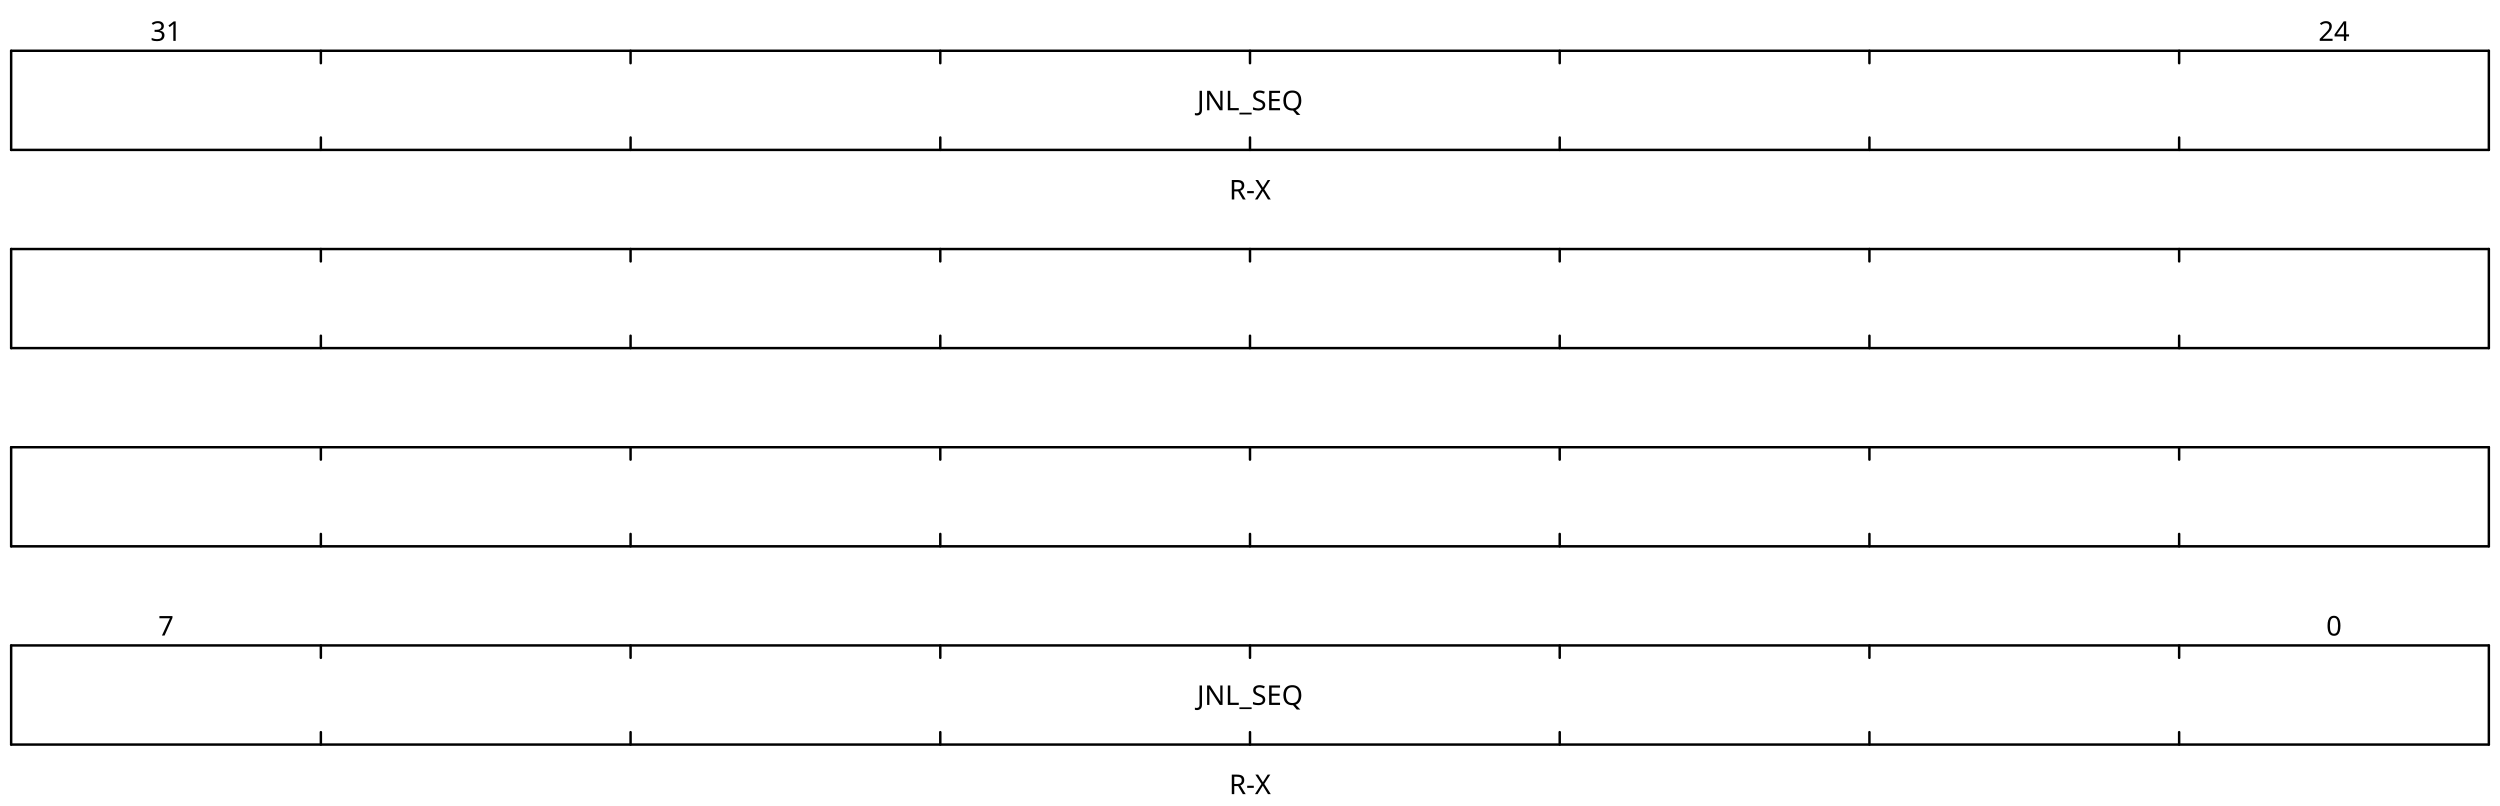
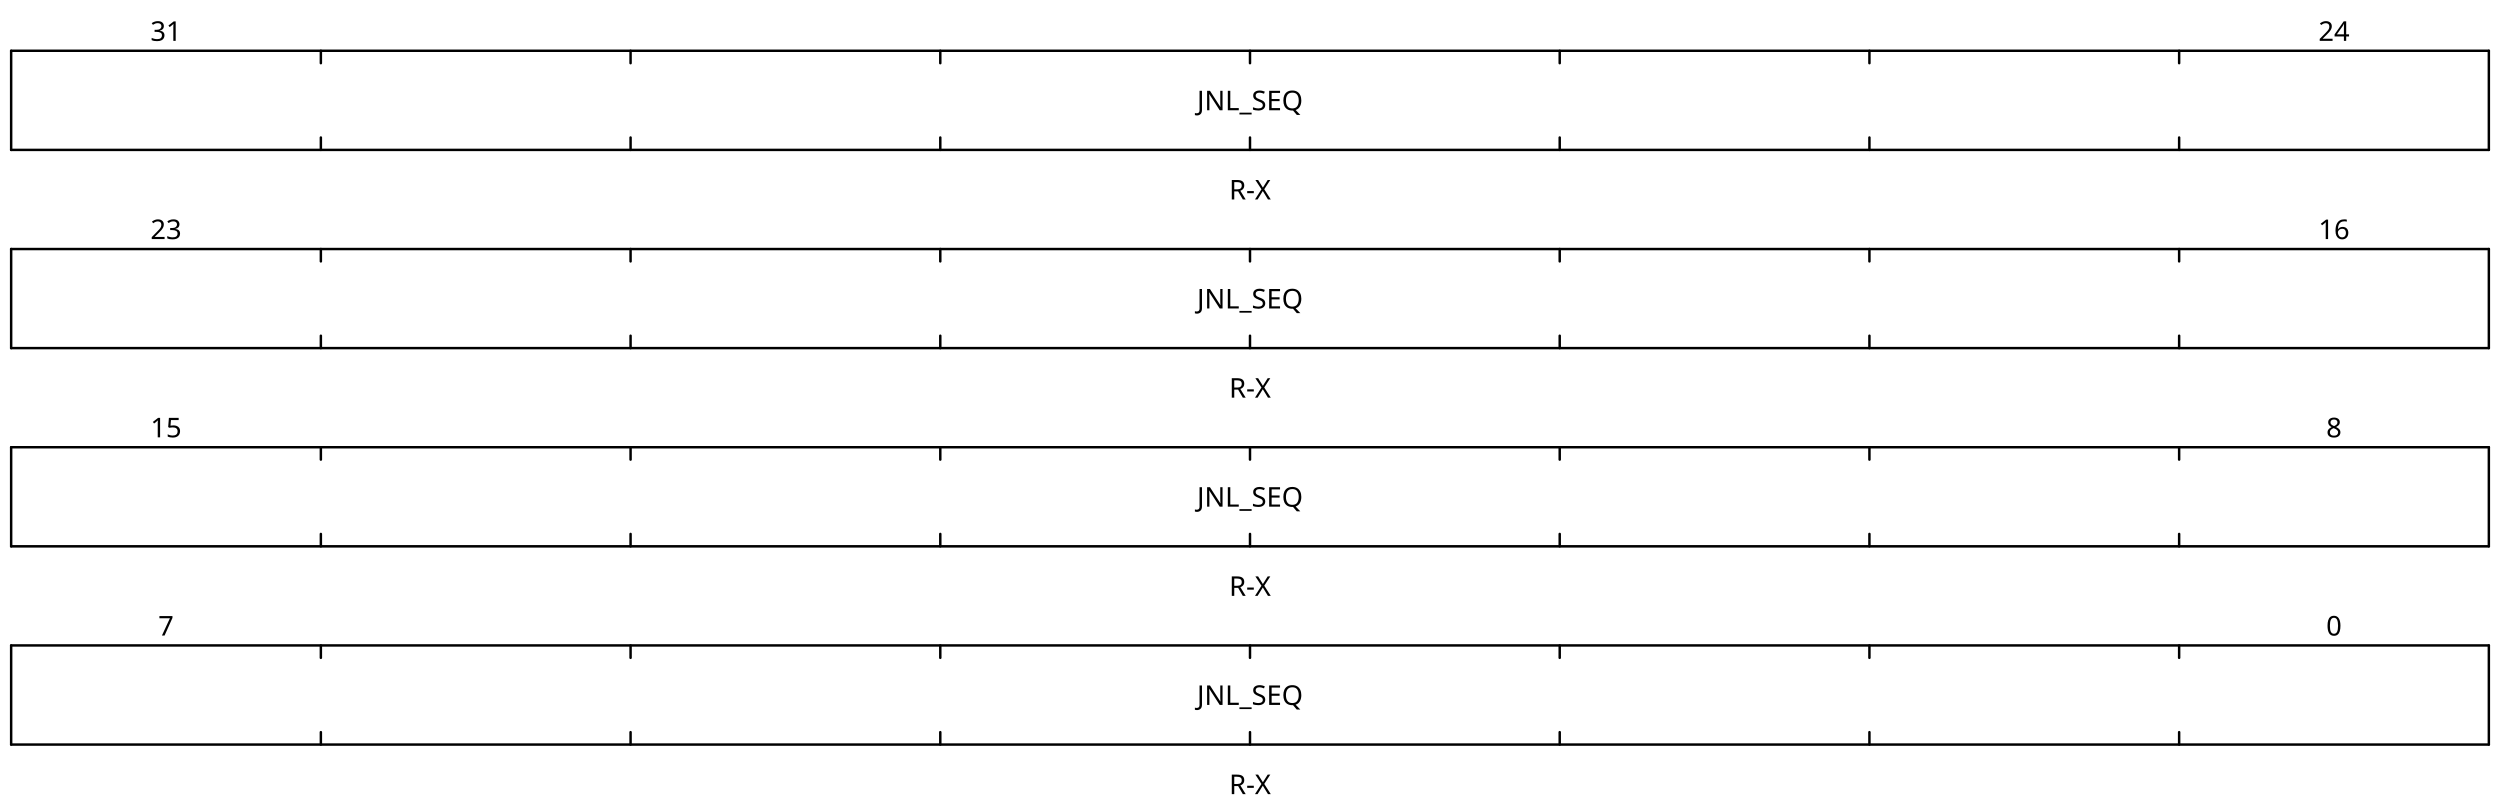
<svg xmlns="http://www.w3.org/2000/svg" baseProfile="full" class="WaveDrom" height="325" version="1.1" viewBox="0,0,1009,325" width="1009">
  <defs />
  <g font-family="sans-serif" font-size="11" font-weight="normal" text-anchor="middle" transform="translate(4.5,240.5)">
    <g stroke="black" stroke-linecap="round" stroke-width="1" transform="translate(0,20.0)">
      <line x1="0" x2="1000" y1="0" y2="0" />
      <line x1="0" x2="0" y1="0" y2="40.0" />
      <line x1="0" x2="1000" y1="40.0" y2="40.0" />
      <line x1="1000.0" x2="1000.0" y1="0" y2="40.0" />
      <line x1="875.0" x2="875.0" y1="0" y2="5.0" />
      <line x1="875.0" x2="875.0" y1="35.0" y2="40.0" />
      <line x1="750.0" x2="750.0" y1="0" y2="5.0" />
      <line x1="750.0" x2="750.0" y1="35.0" y2="40.0" />
      <line x1="625.0" x2="625.0" y1="0" y2="5.0" />
      <line x1="625.0" x2="625.0" y1="35.0" y2="40.0" />
      <line x1="500.0" x2="500.0" y1="0" y2="5.0" />
      <line x1="500.0" x2="500.0" y1="35.0" y2="40.0" />
      <line x1="375.0" x2="375.0" y1="0" y2="5.0" />
      <line x1="375.0" x2="375.0" y1="35.0" y2="40.0" />
      <line x1="250.0" x2="250.0" y1="0" y2="5.0" />
      <line x1="250.0" x2="250.0" y1="35.0" y2="40.0" />
      <line x1="125.0" x2="125.0" y1="0" y2="5.0" />
      <line x1="125.0" x2="125.0" y1="35.0" y2="40.0" />
    </g>
    <g text-anchor="middle">
      <g>
        <g transform="translate(0,20.0)" />
        <g transform="translate(62.5,16.0)">
          <text x="875.0">
            <tspan>0</tspan>
          </text>
          <text x="0.0">
            <tspan>7</tspan>
          </text>
        </g>
        <g transform="translate(62.5,44.0)">
          <text x="437.5">
            <tspan>JNL_SEQ</tspan>
          </text>
        </g>
        <g transform="translate(62.5,80)">
          <text x="437.5">
            <tspan>R-X</tspan>
          </text>
        </g>
      </g>
    </g>
  </g>
  <g font-family="sans-serif" font-size="11" font-weight="normal" text-anchor="middle" transform="translate(4.5,160.5)">
    <g stroke="black" stroke-linecap="round" stroke-width="1" transform="translate(0,20.0)">
      <line x1="0" x2="1000" y1="0" y2="0" />
      <line x1="0" x2="0" y1="0" y2="40.0" />
      <line x1="0" x2="1000" y1="40.0" y2="40.0" />
      <line x1="1000.0" x2="1000.0" y1="0" y2="40.0" />
      <line x1="875.0" x2="875.0" y1="0" y2="5.0" />
      <line x1="875.0" x2="875.0" y1="35.0" y2="40.0" />
      <line x1="750.0" x2="750.0" y1="0" y2="5.0" />
      <line x1="750.0" x2="750.0" y1="35.0" y2="40.0" />
      <line x1="625.0" x2="625.0" y1="0" y2="5.0" />
      <line x1="625.0" x2="625.0" y1="35.0" y2="40.0" />
      <line x1="500.0" x2="500.0" y1="0" y2="5.0" />
      <line x1="500.0" x2="500.0" y1="35.0" y2="40.0" />
      <line x1="375.0" x2="375.0" y1="0" y2="5.0" />
      <line x1="375.0" x2="375.0" y1="35.0" y2="40.0" />
      <line x1="250.0" x2="250.0" y1="0" y2="5.0" />
      <line x1="250.0" x2="250.0" y1="35.0" y2="40.0" />
      <line x1="125.0" x2="125.0" y1="0" y2="5.0" />
      <line x1="125.0" x2="125.0" y1="35.0" y2="40.0" />
    </g>
    <g text-anchor="middle">
      <g>
        <g transform="translate(0,20.0)" />
-         <g transform="translate(62.5,16.0)" />
-         <g transform="translate(62.5,44.0)" />
-         <g transform="translate(62.5,80)" />
+         <g transform="translate(62.5,16.0)">
+           <text x="875.0">
+             <tspan>8</tspan>
+           </text>
+           <text x="0.0">
+             <tspan>15</tspan>
+           </text>
+         </g>
+         <g transform="translate(62.5,44.0)">
+           <text x="437.5">
+             <tspan>JNL_SEQ</tspan>
+           </text>
+         </g>
+         <g transform="translate(62.5,80)">
+           <text x="437.5">
+             <tspan>R-X</tspan>
+           </text>
+         </g>
      </g>
    </g>
  </g>
  <g font-family="sans-serif" font-size="11" font-weight="normal" text-anchor="middle" transform="translate(4.5,80.5)">
    <g stroke="black" stroke-linecap="round" stroke-width="1" transform="translate(0,20.0)">
      <line x1="0" x2="1000" y1="0" y2="0" />
      <line x1="0" x2="0" y1="0" y2="40.0" />
      <line x1="0" x2="1000" y1="40.0" y2="40.0" />
      <line x1="1000.0" x2="1000.0" y1="0" y2="40.0" />
      <line x1="875.0" x2="875.0" y1="0" y2="5.0" />
      <line x1="875.0" x2="875.0" y1="35.0" y2="40.0" />
      <line x1="750.0" x2="750.0" y1="0" y2="5.0" />
      <line x1="750.0" x2="750.0" y1="35.0" y2="40.0" />
      <line x1="625.0" x2="625.0" y1="0" y2="5.0" />
      <line x1="625.0" x2="625.0" y1="35.0" y2="40.0" />
      <line x1="500.0" x2="500.0" y1="0" y2="5.0" />
      <line x1="500.0" x2="500.0" y1="35.0" y2="40.0" />
      <line x1="375.0" x2="375.0" y1="0" y2="5.0" />
      <line x1="375.0" x2="375.0" y1="35.0" y2="40.0" />
      <line x1="250.0" x2="250.0" y1="0" y2="5.0" />
      <line x1="250.0" x2="250.0" y1="35.0" y2="40.0" />
      <line x1="125.0" x2="125.0" y1="0" y2="5.0" />
      <line x1="125.0" x2="125.0" y1="35.0" y2="40.0" />
    </g>
    <g text-anchor="middle">
      <g>
        <g transform="translate(0,20.0)" />
-         <g transform="translate(62.5,16.0)" />
-         <g transform="translate(62.5,44.0)" />
-         <g transform="translate(62.5,80)" />
+         <g transform="translate(62.5,16.0)">
+           <text x="875.0">
+             <tspan>16</tspan>
+           </text>
+           <text x="0.0">
+             <tspan>23</tspan>
+           </text>
+         </g>
+         <g transform="translate(62.5,44.0)">
+           <text x="437.5">
+             <tspan>JNL_SEQ</tspan>
+           </text>
+         </g>
+         <g transform="translate(62.5,80)">
+           <text x="437.5">
+             <tspan>R-X</tspan>
+           </text>
+         </g>
      </g>
    </g>
  </g>
  <g font-family="sans-serif" font-size="11" font-weight="normal" text-anchor="middle" transform="translate(4.5,0.5)">
    <g stroke="black" stroke-linecap="round" stroke-width="1" transform="translate(0,20.0)">
      <line x1="0" x2="1000" y1="0" y2="0" />
      <line x1="0" x2="0" y1="0" y2="40.0" />
      <line x1="0" x2="1000" y1="40.0" y2="40.0" />
      <line x1="1000.0" x2="1000.0" y1="0" y2="40.0" />
      <line x1="875.0" x2="875.0" y1="0" y2="5.0" />
      <line x1="875.0" x2="875.0" y1="35.0" y2="40.0" />
      <line x1="750.0" x2="750.0" y1="0" y2="5.0" />
      <line x1="750.0" x2="750.0" y1="35.0" y2="40.0" />
      <line x1="625.0" x2="625.0" y1="0" y2="5.0" />
      <line x1="625.0" x2="625.0" y1="35.0" y2="40.0" />
      <line x1="500.0" x2="500.0" y1="0" y2="5.0" />
      <line x1="500.0" x2="500.0" y1="35.0" y2="40.0" />
      <line x1="375.0" x2="375.0" y1="0" y2="5.0" />
      <line x1="375.0" x2="375.0" y1="35.0" y2="40.0" />
      <line x1="250.0" x2="250.0" y1="0" y2="5.0" />
      <line x1="250.0" x2="250.0" y1="35.0" y2="40.0" />
      <line x1="125.0" x2="125.0" y1="0" y2="5.0" />
      <line x1="125.0" x2="125.0" y1="35.0" y2="40.0" />
    </g>
    <g text-anchor="middle">
      <g>
        <g transform="translate(0,20.0)" />
        <g transform="translate(62.5,16.0)">
          <text x="875.0">
            <tspan>24</tspan>
          </text>
          <text x="0.0">
            <tspan>31</tspan>
          </text>
        </g>
        <g transform="translate(62.5,44.0)">
          <text x="437.5">
            <tspan>JNL_SEQ</tspan>
          </text>
        </g>
        <g transform="translate(62.5,80)">
          <text x="437.5">
            <tspan>R-X</tspan>
          </text>
        </g>
      </g>
    </g>
  </g>
</svg>
